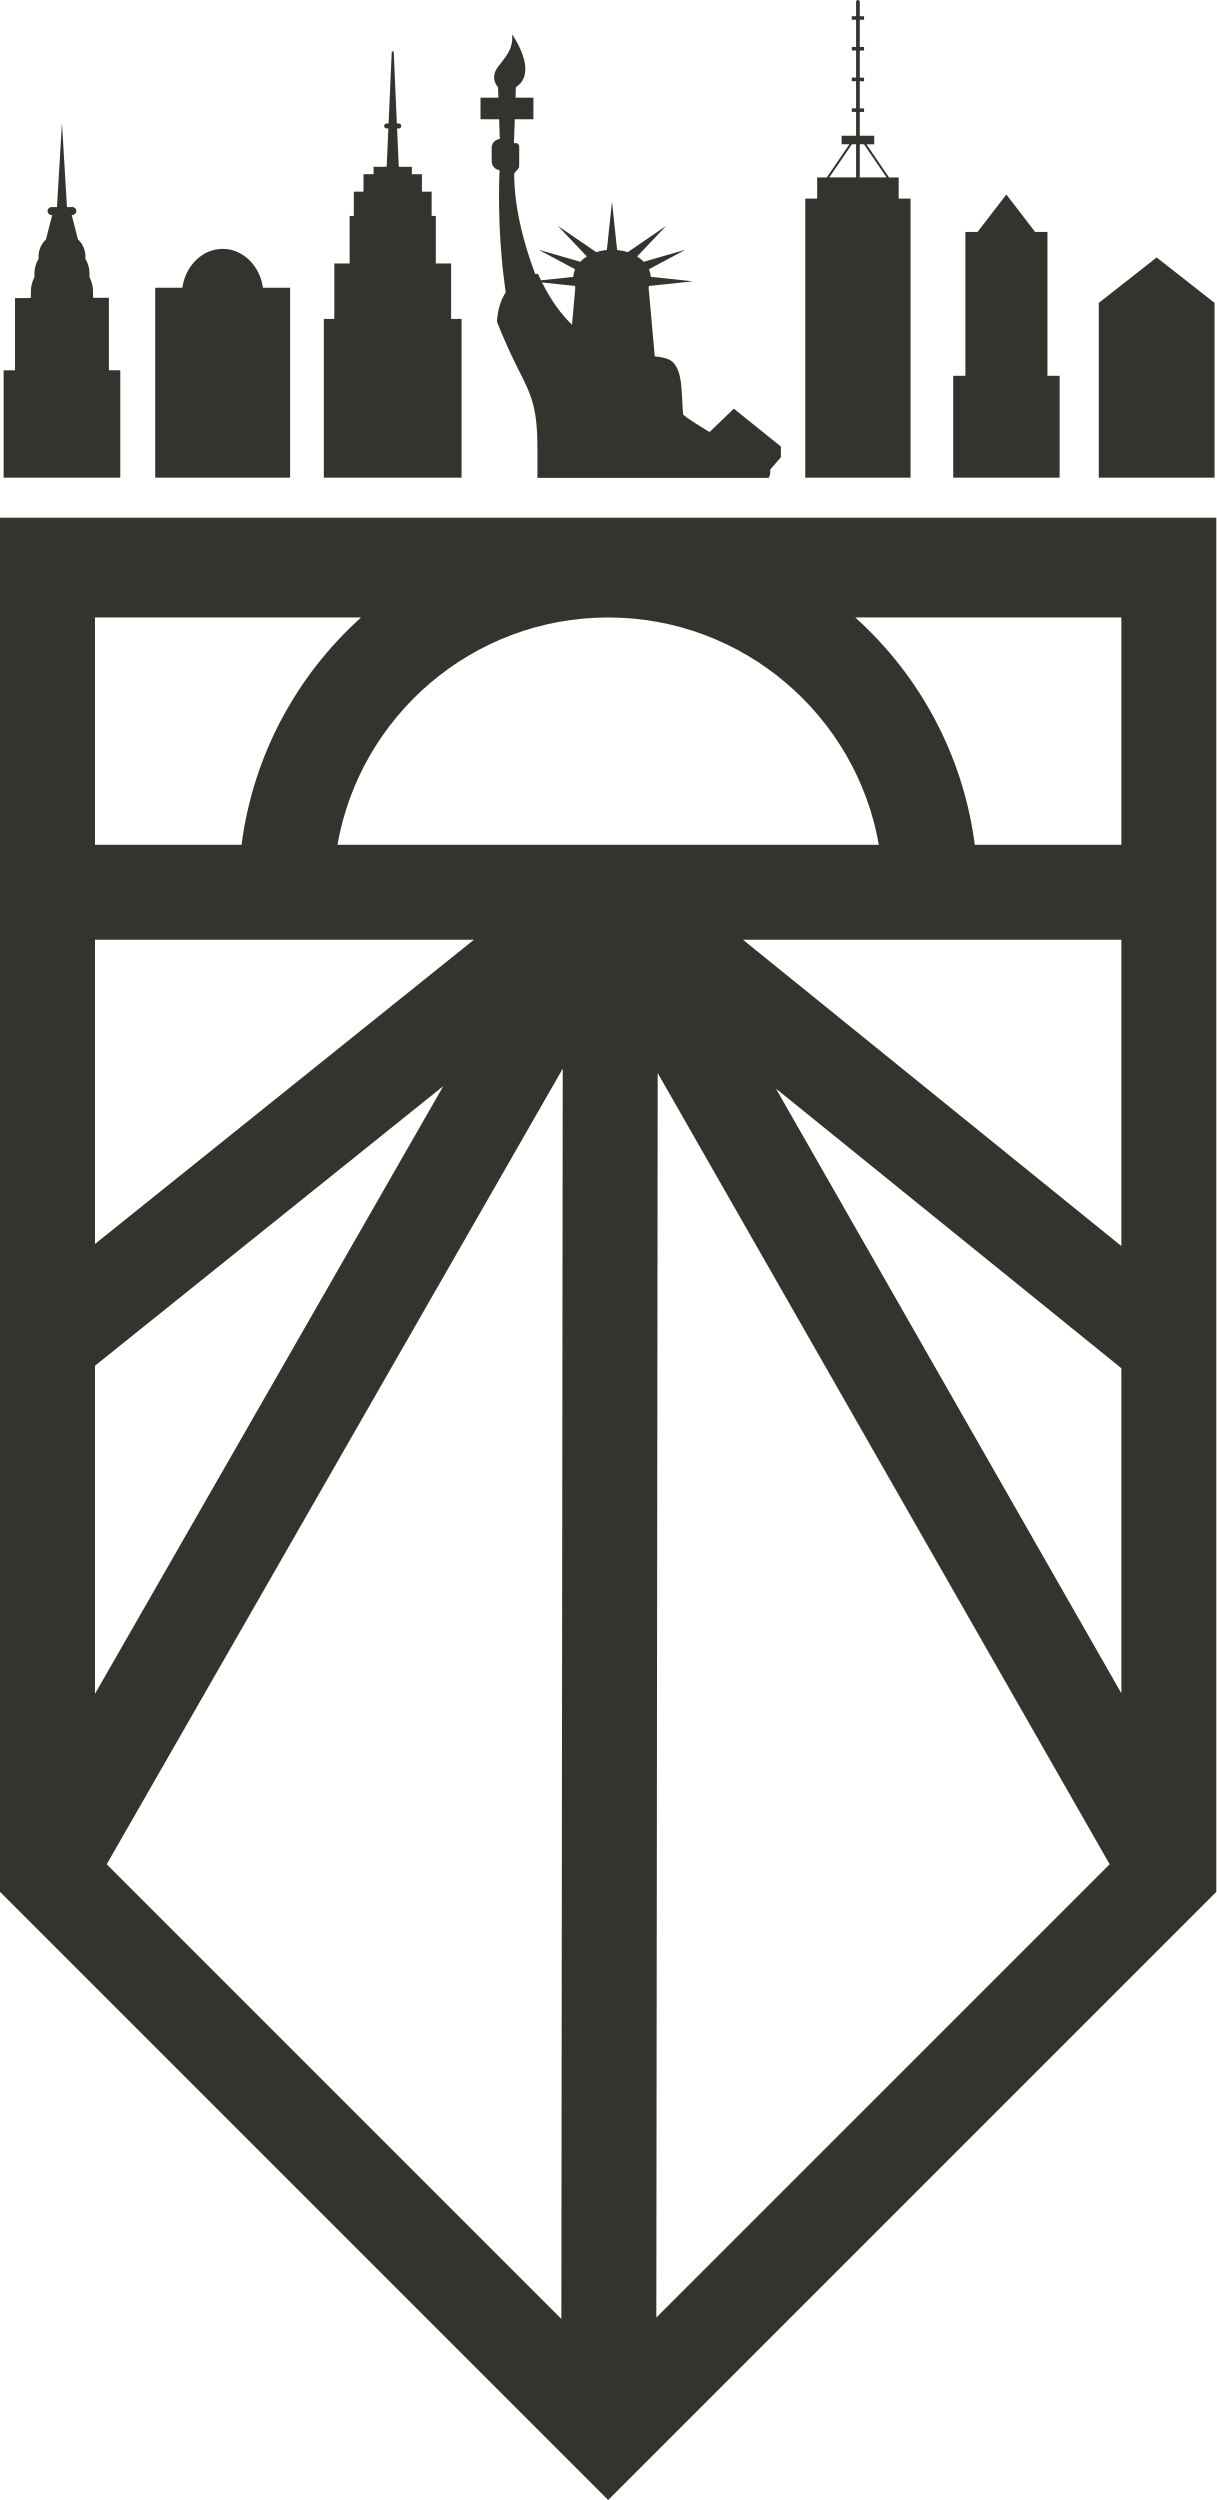
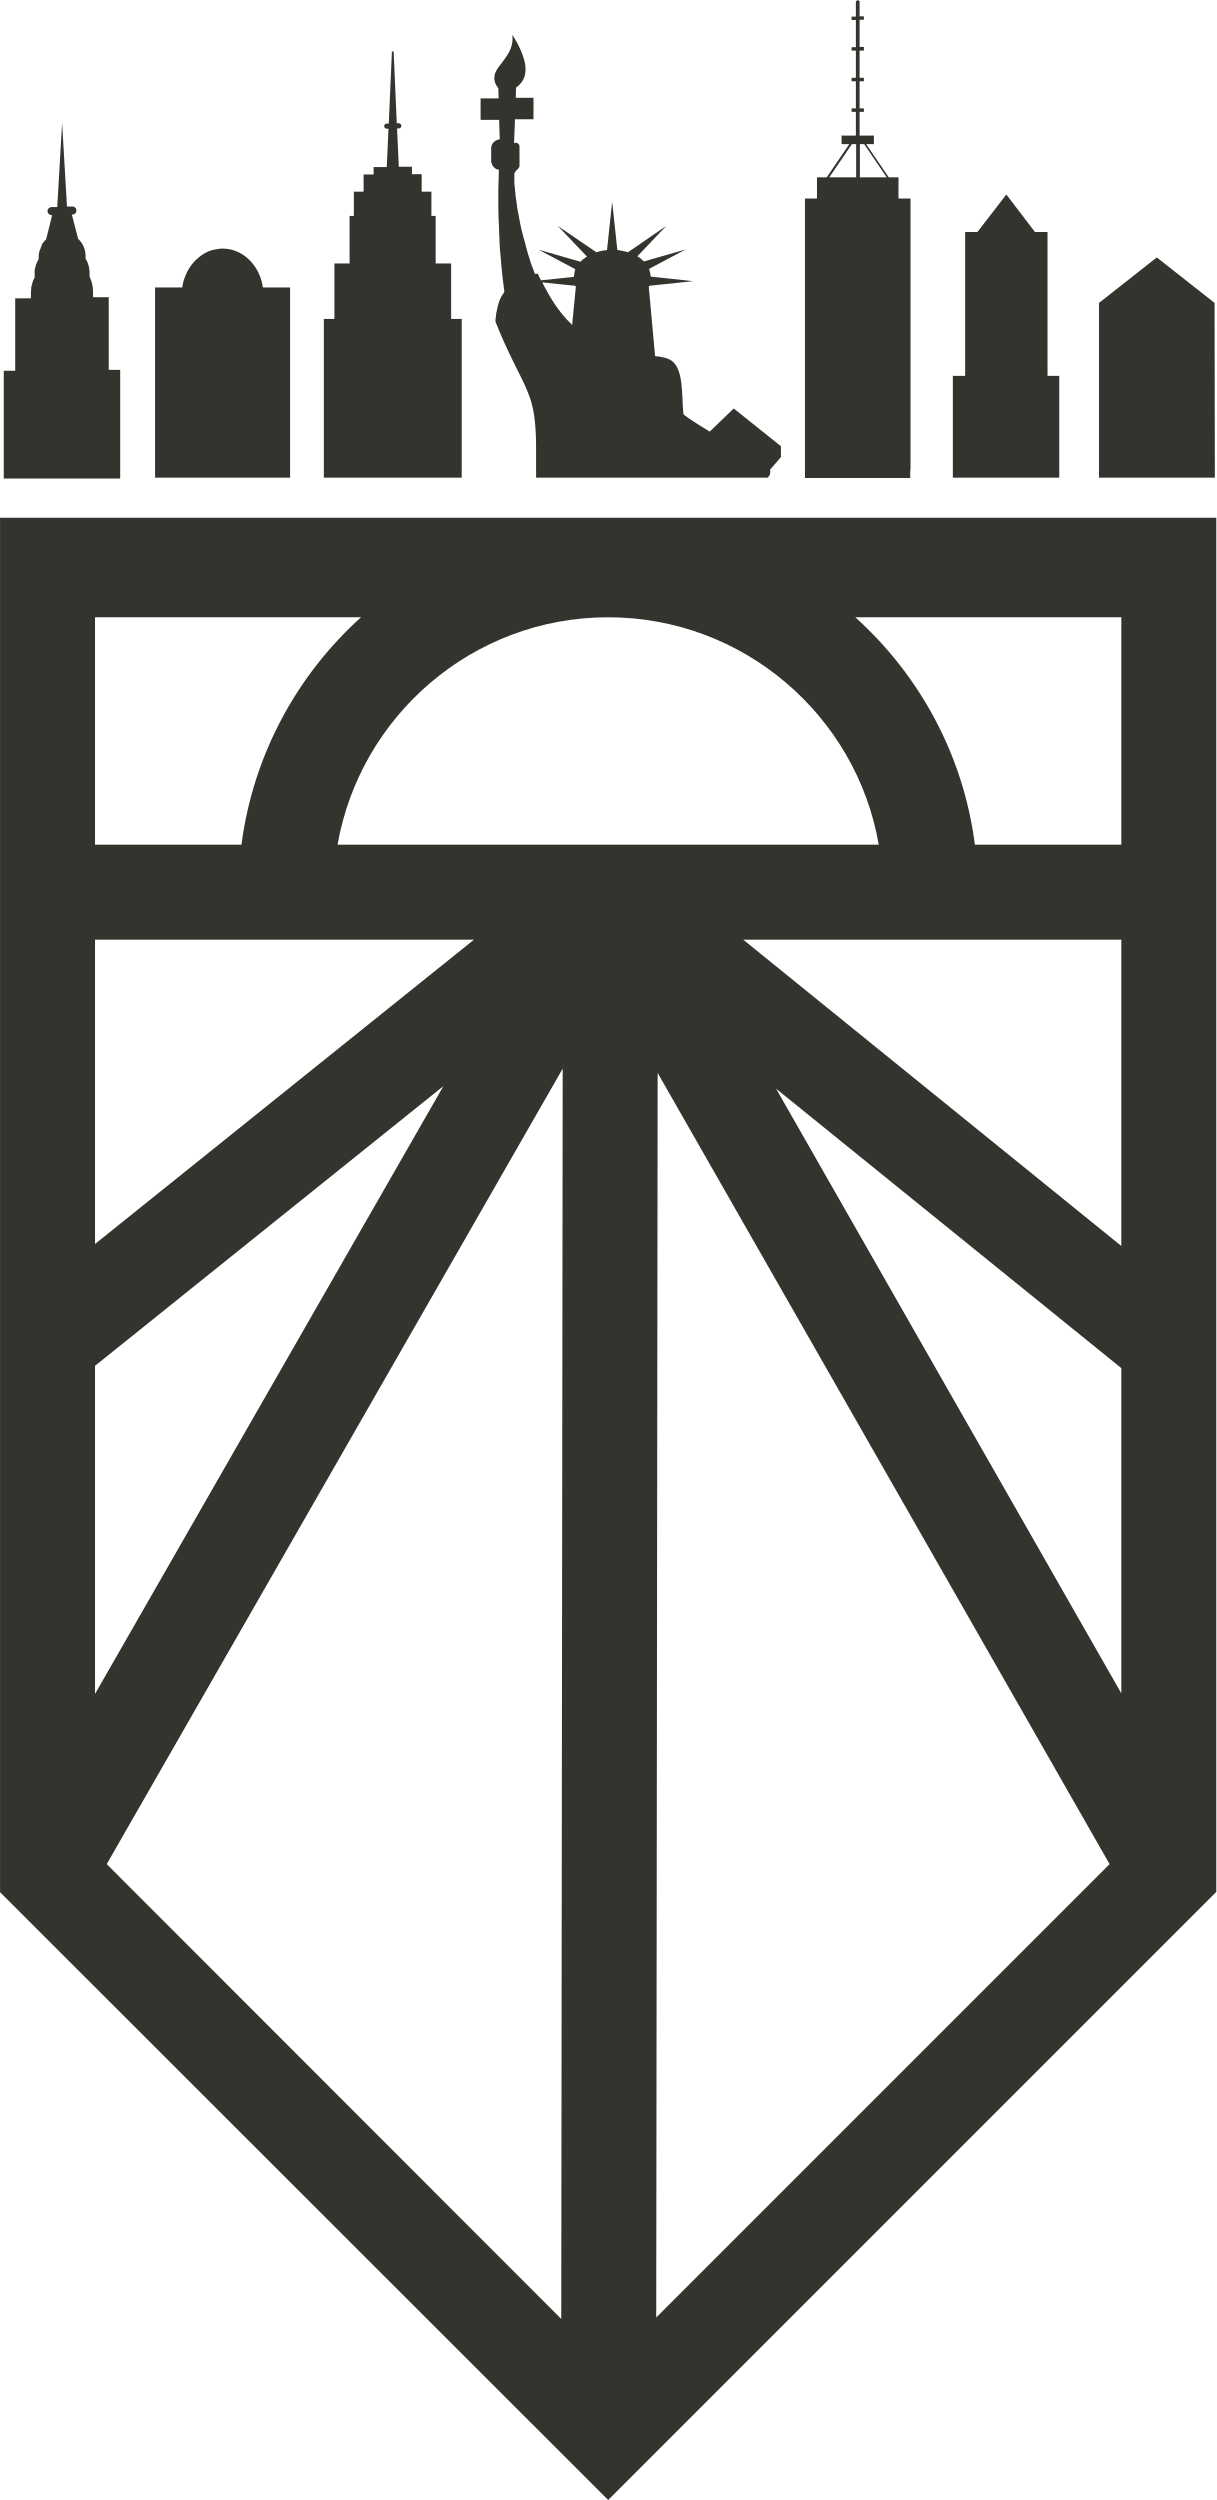
- <svg xmlns="http://www.w3.org/2000/svg" enable-background="new 0 0 425.23 874" viewBox="0 0 425.23 874">
-   <path d="m0 181v1.67 145.87 332.85l212.61 212.61 212.61-212.61v-332.85-145.87-1.67zm340.78 114.34c-4.04-31.39-19.36-59.29-41.78-79.47h93.03v79.47zm51.25 296.64-120.76-211.4 120.76 97.76zm-358.83-114.51 121.77-97.76-121.77 212.46zm163.53-103.86-.48 437.08-158.94-158.94zm33.2 1.53 158 276.6-158.48 158.47zm-111.95-79.8c7.88-45.09 47.32-79.47 94.63-79.47s86.75 34.38 94.63 79.47zm-84.78 0v-79.47h93.03c-22.42 20.18-37.74 48.08-41.78 79.47zm50.15 33.2h82.33l-132.48 106.35v-106.35zm308.68 107.08-132.28-107.08h82.13 50.15z" fill="#33342e" />
-   <path d="m300.58 50.43v11.6h9.37l-7.91-11.6z" fill="none" />
-   <path d="m289.92 62.03h9.37v-11.6h-1.47z" fill="none" />
-   <path d="m201.06 100.18c-.03-.08-.07-.15-.1-.23l-6.09-.64-5.37-.57c.38.75.76 1.47 1.14 2.18.05.1.1.19.16.29.38.69.77 1.36 1.15 2.01.04.06.07.12.11.18 2.53 4.2 5.19 7.52 7.92 10.15l1.18-13.17c-.04-.06-.07-.13-.1-.2z" fill="none" />
+ <svg xmlns="http://www.w3.org/2000/svg" enable-background="new 0 0 425.2 874" width="425.23" height="874" viewBox="0 0 425.2 874">
+   <path d="m0 181v1.7 145.9 332.9l212.6 212.5 212.6-212.6v-332.9-145.8-1.7zm340.8 114.3c-4-31.4-19.4-59.3-41.8-79.5h93v79.5zm51.2 296.7-120.7-211.4 120.7 97.7zm-358.8-114.5 121.8-97.8-121.8 212.5zm163.5-103.9-.5 437.1-158.9-159zm33.2 1.5 158 276.6-158.5 158.5zm-111.9-79.8c7.9-45.1 47.3-79.5 94.6-79.5s86.8 34.4 94.6 79.5zm-84.8 0v-79.5h93c-22.4 20.2-37.7 48.1-41.8 79.5zm50.2 33.2h82.3l-132.5 106.4v-106.4zm308.6 107.1-132.2-107.1h82.1 50.1z" fill="#33342e" />
+   <path d="m300.6 50.4v11.6h9.4l-8-11.6z" fill="none" />
+   <path d="m289.9 62h9.4v-11.6h-1.5z" fill="none" />
+   <path d="m201.1 100.2c0-.1-.1-.2-.1-.2l-6.1-.6-5.4-.6c.4.8.8 1.5 1.1 2.2.1.1.1.2.2.3.4.7.8 1.4 1.1 2 0 .1.1.1.1.2 2.5 4.2 5.2 7.5 7.9 10.2l1.2-13.2c0-.2 0-.2 0-.3z" fill="none" />
  <g fill="#33342e">
-     <path d="m157.71 111.5v-19.39h-5.35v-16.63h-1.46v-8.47h-3.39v-6.1h-3.52v-2.6h-4.58l-.59-13.39h.59c.49 0 .88-.4.88-.88 0-.49-.4-.88-.88-.88h-.67l-1.1-25.16h-.34-.34l-1.11 25.16h-.67c-.49 0-.88.4-.88.88 0 .49.4.88.88.88h.59l-.59 13.39h-4.58v2.6h-3.52v6.1h-3.39v8.47h-1.46v16.62h-5.35v19.39h-3.67v55.51h48.16v-55.5z" />
-     <path d="m424.61 110.33v-4.44l-20.24-15.89-20.24 15.89v4.44 56.67h40.48z" />
-     <path d="m42.05 160.93v-5.17-3.76-5.16-3.76-5.16-3.76-4.71h-3.98v-.09-25.17-.09l-5.44.01c-.03-.09-.07-.18-.1-.27v-1.9c0-1.82-.45-3.53-1.24-5.04v-1.34c0-1.84-.53-3.55-1.42-5.02v-.86c0-2.37-1.01-4.5-2.62-6l-2.18-8.51h.22c.77 0 1.39-.62 1.39-1.39s-.62-1.39-1.39-1.39h-1.89l-1.74-29.44-1.74 29.44h-1.89c-.38 0-.73.16-.99.41-.25.25-.41.6-.41.99 0 .38.16.73.41.99.25.25.6.41.99.41h.22l-.65 2.54-1.53 5.98c-.4.37-.76.78-1.08 1.23 0 0-.01.01-.01.01-.15.21-.29.43-.42.66-.01.02-.02.03-.03.05-.12.21-.23.43-.33.66-.01.03-.03.06-.04.09-.09.21-.17.42-.25.64-.02.05-.04.1-.05.14-.07.2-.12.41-.17.62-.02.07-.04.13-.05.19-.04.21-.07.42-.1.63-.01.07-.02.14-.03.21-.03.28-.05.57-.05.86v.86c-.31.51-.58 1.06-.8 1.63-.03.08-.06.15-.08.23-.05.15-.11.31-.15.46-.07.23-.13.45-.18.69-.02.09-.03.18-.05.27-.04.2-.07.4-.09.6-.01.09-.02.18-.03.27-.03.29-.04.57-.04.86v1.34.01c-.11.2-.21.41-.3.62-.06.13-.11.26-.17.4-.07.19-.14.38-.21.57-.05.14-.09.28-.13.42-.06.22-.12.44-.17.66-.02.09-.04.18-.06.27-.06.29-.1.59-.14.89-.01.07-.01.14-.02.22-.03.33-.05.65-.05.99v1.9c-.04.11-.08.22-.12.33l-5.42.01v25.26h-3.98v4.71 3.76 5.16 3.76 5.15 3.76 5.17 3.76 2.31h40.78v-2.32z" />
-     <path d="m366.19 131.39v-30.53-19.78h-4.26-.06l-10.05-13.08-10.06 13.08h-4.26v19.78 30.53h-4.26v35.61h37.21v-35.61z" />
-     <path d="m101.42 104.8v-1.65-2.55h-9.49c-1.08-7.7-6.99-13.6-14.09-13.6-.44 0-.88.02-1.32.07s-.86.11-1.28.2c-1.69.35-3.27 1.04-4.69 2s-2.69 2.2-3.74 3.64c-1.57 2.16-2.66 4.8-3.06 7.68h-9.49v2.55 1.65 2.55 59.66h47.16v-59.65z" />
-     <path d="m318.34 163.78v-4.35-.9-4.35-.9-4.35-.9-4.35-.9-4.35-.9-4.35-.9-4.35-.9-4.35-.9-4.35-.9-4.35-.9-4.35-.93-4.35-.9-4.35-.9-4.35-.9-4.35-.9-4.35-.9-4.35-.9-3.52-1.55h-4.16v-5.73-1.65h-3.36l-7.91-11.6h2.72v-2.99h-5.05v-8.32h1.5v-1.25h-1.5v-9.49h1.5v-1.25h-1.5v-9.49h1.5v-1.26h-1.5v-9.49h1.5v-1.25h-1.5v-5.01c0-.36-.29-.65-.65-.65-.18 0-.34.07-.46.19s-.19.28-.19.46v5.01h-1.5v1.25h1.5v9.49h-1.5v1.25h1.5v9.49h-1.5v1.25h1.5v9.49h-1.5v1.25h1.5v8.32h-5.05v2.99h2.72l-7.91 11.6h-3.36v1.65 5.73h-4.16v1.55 3.52.9 4.35.9 4.35.9 4.35.9 4.35.9 4.35.9 4.36.9 4.35.9 4.35.9 4.35.9 4.35.9 4.35.9 4.35.9 4.35.9 4.35.9 4.35.9 4.35.9 4.35.9 2.35h36.81v-2.31-.91zm-19.05-101.75h-9.37l7.91-11.6h1.46zm1.29 0v-11.6h1.46l7.91 11.6z" />
-     <path d="m269.21 164.25 3.79-4.4v-3.75l-16.45-13.22-16.45 15.82 7.96-7.66s-9.15-5.47-9.24-6.23c-.69-5.97.37-16.68-4.98-19.13-1.28-.59-2.95-.89-4.93-1.12l-2.17-24.16c.03-.07.07-.13.1-.2.03-.08.07-.15.1-.23l15.32-1.62-14.77-1.56c-.05-.92-.26-1.82-.63-2.66l12.75-6.82-14.55 4.2c-.67-.69-1.45-1.31-2.33-1.85l10.17-10.7-13.44 9.2c-1.16-.38-2.41-.63-3.72-.76l-1.79-16.93-1.79 16.93c-.65.06-1.29.16-1.9.28-.01 0-.01 0-.02 0-.62.13-1.22.28-1.8.47l-13.44-9.2 10.17 10.7c-.41.26-.8.53-1.17.82-.05.04-.1.08-.14.12-.36.29-.7.6-1.01.92l-14.55-4.2 12.75 6.82c-.06.13-.1.26-.15.4-.05.12-.09.25-.13.38-.05.17-.1.33-.14.5-.01.04-.02.09-.03.13-.09.41-.15.83-.17 1.26l-11.29 1.19c-.36-.74-.72-1.48-1.08-2.27 0 0-.03 0-.06 0 0 0 0 0-.01 0-.13 0-.44.02-.89.07-.34-.91-.66-1.81-.97-2.69-.03-.07-.05-.14-.08-.21-.29-.84-.57-1.66-.84-2.47-.04-.11-.07-.22-.11-.33-.26-.78-.5-1.55-.73-2.3-.04-.13-.08-.27-.12-.4-.22-.73-.43-1.44-.64-2.15-.04-.15-.09-.31-.13-.46-.19-.68-.38-1.35-.55-2.01-.04-.17-.09-.34-.13-.5-.17-.64-.32-1.26-.47-1.88-.04-.18-.09-.36-.13-.54-.14-.6-.28-1.18-.4-1.76-.04-.19-.08-.38-.12-.57-.12-.56-.23-1.1-.34-1.64-.04-.2-.08-.4-.11-.6-.1-.52-.19-1.03-.28-1.53-.04-.21-.07-.42-.1-.63-.08-.48-.16-.95-.23-1.42-.03-.22-.06-.44-.09-.66-.06-.44-.12-.88-.18-1.3-.03-.24-.05-.47-.08-.7-.05-.4-.09-.8-.13-1.18-.03-.26-.05-.51-.07-.77-.03-.35-.07-.7-.09-1.04-.02-.29-.04-.57-.06-.86s-.04-.59-.06-.88c-.02-.34-.03-.66-.04-.99-.01-.22-.02-.45-.03-.68-.02-.54-.03-1.07-.03-1.59 0 0 0 0 0-.01-.01-.89 1.33-1.65 1.67-2.46.05-.12.08-.23.08-.35 0-.75 0-4.35 0-5.82v-.01c0-.02.01-.03.01-.04v-1.09c0-.71-.57-1.28-1.28-1.28-.14 0-.27.03-.4.08-.06.02-.11.04-.16.06l.26-7.64.03-.8h6.51v-7.55h-6.25l.12-3.64c2.54-1.66 3.37-4.08 3.3-6.63-.03-1.28-.29-2.58-.67-3.84-1.28-4.28-3.95-8-3.95-8 .09.9.08 1.72-.01 2.48-.4 3.3-2.37 5.55-4.9 8.85-.58.76-.95 1.49-1.16 2.17-.14.45-.21.88-.22 1.29-.09 2.23 1.38 3.69 1.38 3.69l.12 3.64h-6.25v7.55h6.51l.02.63.21 6.24c-.4.04-.77.15-1.12.32-.17.08-.32.18-.47.29-.01.01-.03.02-.04.03-.13.1-.26.21-.37.34-.03.03-.05.07-.08.1-.09.11-.18.22-.26.34-.04.06-.07.13-.11.2-.06.1-.11.2-.16.31-.04.1-.07.22-.1.33-.02.08-.05.16-.07.24-.04.2-.06.4-.06.62v4.67c0 .21.02.41.06.61.02.08.04.15.07.23.03.11.06.23.1.33s.09.19.14.29c.04.07.07.15.12.22.07.11.15.21.23.31.03.04.07.09.1.13.1.11.21.21.33.31.02.02.05.04.07.06.13.1.28.19.43.28.01.01.02.01.03.02.16.09.33.16.51.21.18.06.37.1.56.12-.09 2.31-.15 4.57-.17 6.77v.16c-.01 1.02-.01 2.02-.01 3.01v.32c0 1.02.01 2.03.03 3.03v.01c.03 2.09.09 4.11.17 6.07v.07c.04.91.08 1.81.13 2.69.01.11.01.21.02.32.05.85.1 1.68.15 2.49 0 .06.01.11.01.17.12 1.79.25 3.51.39 5.14v.02c.07.78.14 1.53.21 2.27.01.1.02.21.03.31.07.67.13 1.33.2 1.97.01.08.02.15.02.23.24 2.17.49 4.14.73 5.9 0 .03.01.06.01.09.08.58.16 1.13.24 1.66-.19.29-.37.59-.55.91-.02.03-.04.06-.05.1-.16.29-.31.58-.46.89-.03.06-.06.13-.09.19-.13.28-.26.58-.38.88-.04.09-.07.18-.11.27-.11.28-.21.58-.31.88-.04.12-.08.24-.12.36-.09.29-.17.59-.25.89-.04.14-.08.28-.11.43-.07.3-.13.61-.2.93-.03.16-.07.31-.09.47-.06.34-.11.69-.15 1.04-.02.15-.05.3-.06.46-.06.51-.11 1.04-.14 1.59 0 0 .2.53.58 1.45 1.03 2.55 3.36 8.13 6.35 14.14.27.55.55 1.1.83 1.65 1.97 3.86 3.44 6.87 4.47 10.2 1.32 4.28 1.92 9.08 1.92 16.89v10.26h80.86c.52-.9.69-1.89.47-2.81zm-69.24-50.7c-2.72-2.64-5.39-5.95-7.92-10.15-.04-.06-.07-.12-.11-.18-.39-.65-.77-1.32-1.15-2.01-.05-.1-.1-.19-.16-.29-.38-.7-.76-1.43-1.14-2.18l5.37.57 6.09.64c.03.08.07.16.1.23s.06.13.09.2z" />
+     <path d="m157.7 111.5v-19.4h-5.4v-16.6h-1.5v-8.5h-3.4v-6.1h-3.4v-2.6h-4.6l-.6-13.4h.6c.5 0 .9-.4.9-.9s-.4-.9-.9-.9h-.7l-1.1-25.1h-.3-.3l-1.1 25.2h-.7c-.5 0-.9.4-.9.9s.4.9.9.9h.6l-.6 13.4h-4.6v2.6h-3.5v6h-3.4v8.5h-1.5v16.6h-5.3v19.4h-3.7v55.5h48.2v-55.5z" />
+     <path d="m424.6 110.3v-4.4l-20.2-15.9-20.2 15.9v4.4 56.7h40.5z" />
+     <path d="m42 160.9v-5.2-3.7-5.2-3.8-5.2-3.8-4.7h-4v-.1-25.2-.1h-5.4c0-.1-.1-.2-.1-.3v-1.9c0-1.8-.5-3.5-1.2-5v-1.3c0-1.8-.5-3.6-1.4-5v-.9c0-2.4-1-4.5-2.6-6l-2.2-8.5h.2c.8 0 1.4-.6 1.4-1.4s-.6-1.4-1.4-1.4h-1.9l-1.7-29.2-1.7 29.4h-2c-.4 0-.7.2-1 .4-.2.2-.4.6-.4 1s.2.7.4 1c.2.2.6.4 1 .4h.2l-.6 2.5-1.5 6c-.4.4-.8.8-1.1 1.2-.1.2-.3.4-.4.7v.1c-.1.2-.2.4-.3.7v.1c-.1.2-.2.4-.2.6 0 .1 0 .1-.1.1-.1.2-.1.4-.2.6 0 .1 0 .1-.1.2 0 .2-.1.4-.1.6v.2c0 .3-.1.6-.1.9v.9c-.3.5-.6 1.1-.8 1.6 0 .1-.1.2-.1.2-.1.2-.1.3-.1.5-.1.2-.1.4-.2.7 0 .1 0 .2-.1.3 0 .2-.1.4-.1.6v.3.9 1.3c-.1.2-.2.4-.3.6-.1.1-.1.3-.2.4-.1.2-.1.4-.2.6-.1.1-.1.3-.1.4-.1.2-.1.4-.2.7 0 .1 0 .2-.1.3-.1.3-.1.6-.1.9v.2c0 .3-.1.7-.1 1v1.9c0 .1-.1.2-.1.3h-5.4v25.3h-4v4.7 3.8 5.2 3.8 5.1 3.8 5.2 3.8 2.3h40.7v-2.3z" />
+     <path d="m366.2 131.4v-30.5-19.8h-4.3-.1l-10-13.1-10.1 13.1h-4.3v19.8 30.5h-4.3v35.6h37.2v-35.6z" />
+     <path d="m101.4 104.8v-1.7-2.6h-9.5c-1.1-7.7-7-13.6-14.1-13.6-.4 0-.9 0-1.3.1s-.9.1-1.3.2c-1.7.3-3.3 1-4.7 2s-2.7 2.2-3.7 3.6c-1.6 2.2-2.7 4.8-3.1 7.7h-9.5v2.6 1.7 2.6 59.6h47.2v-59.7z" />
+     <path d="m318.3 163.8v-4.4-.9-4.4-.9-4.4-.8-4.4-.9-4.4-.9-4.4-.9-4.3-.8-4.3-.9-4.3-.9-4.3-.9-4.3-1.1-4.3-.9-4.3-.9-4.3-.9-4.3-1.1-4.3-.9-4.3-.9-3.6-1.6h-4.2v-5.7-1.7h-3.4l-7.9-11.6h2.7v-3h-5v-8.3h1.5v-1.2h-1.5v-9.5h1.5v-1.2h-1.5v-9.5h1.5v-1.3h-1.5v-9.5h1.5v-1.2h-1.5v-5c0-.4-.3-.6-.6-.6-.2 0-.3.1-.5.2s-.2.3-.2.5v5h-1.5v1.2h1.5v9.5h-1.5v1.2h1.5v9.5h-1.5v1.2h1.5v9.5h-1.5v1.2h1.5v8.3h-5v3h2.7l-7.9 11.6h-3.4v1.7 5.7h-4.2v1.6 3.5.9 4.3.9 4.4.9 4.3.9 4.3.9 4.3.9 4.4.9 4.3.9 4.3.9 4.3.9 4.3.9 4.4.9 4.4.9 4.4.9 4.4.9 4.4.9 4.4.9 4.4.9 2.4h36.8v-2.3zm-19-101.8h-9.4l7.9-11.6h1.5zm1.3 0v-11.6h1.5l7.9 11.6z" />
+     <path d="m269.2 164.2 3.8-4.4v-3.8l-16.5-13.2-16.4 15.8 8-7.7s-9.1-5.5-9.2-6.2c-.7-6 .4-16.7-5-19.1-1.3-.6-2.9-.9-4.9-1.1l-2.2-24.2c0-.1.1-.1.1-.2s.1-.2.1-.2l15.3-1.6-14.8-1.6c-.1-.9-.3-1.8-.6-2.7l12.8-6.8-14.6 4.2c-.7-.7-1.4-1.3-2.3-1.8l10.1-10.6-13.4 9.2c-1.2-.4-2.4-.6-3.7-.8l-1.8-16.9-1.8 16.9c-.6.1-1.3.2-1.9.3-.6.1-1.2.3-1.8.5l-13.5-9.2 10.2 10.7c-.4.3-.8.5-1.2.8-.1 0-.1.1-.1.1-.4.3-.7.6-1 .9l-14.6-4.2 12.8 6.8c-.1.1-.1.3-.1.4-.1.1-.1.2-.1.4-.1.2-.1.3-.1.5v.1c-.1.4-.1.8-.2 1.3l-11.5 1.2c-.4-.7-.7-1.5-1.1-2.3 0 0 0 0-.1 0-.1 0-.4 0-.9.1-.3-.9-.7-1.8-1-2.7 0-.1-.1-.1-.1-.2-.3-.8-.6-1.7-.8-2.5 0-.1-.1-.2-.1-.3-.3-.8-.5-1.6-.7-2.3 0-.1-.1-.3-.1-.4-.2-.7-.4-1.4-.6-2.2 0-.2-.1-.3-.1-.5-.2-.7-.4-1.3-.6-2 0-.2-.1-.3-.1-.5-.2-.6-.3-1.3-.5-1.9 0-.2-.1-.4-.1-.5-.1-.6-.3-1.2-.4-1.8 0-.2-.1-.4-.1-.6-.1-.6-.2-1.1-.3-1.6 0-.2-.1-.4-.1-.6-.1-.5-.2-1-.3-1.5 0-.2-.1-.4-.1-.6-.1-.5-.2-.9-.2-1.4 0-.2-.1-.4-.1-.7-.1-.4-.1-.9-.2-1.3 0-.2-.1-.5-.1-.7-.1-.4-.1-.8-.1-1.2 0-.3-.1-.5-.1-.8s-.1-.7-.1-1 0-.6-.1-.9 0-.6-.1-.9c0-.3 0-.7 0-1 0-.2 0-.5 0-.7 0-.5 0-1.1 0-1.6 0-.9 1.3-1.7 1.7-2.5.1-.1.1-.2.1-.3 0-.8 0-4.3 0-5.8v-1.1c0-.7-.6-1.3-1.3-1.3-.1 0-.3 0-.4.1-.1 0-.1 0-.2.1l.3-7.6v-.8h6.5v-7.5h-6.2l.1-3.6c2.5-1.7 3.4-4.1 3.3-6.6 0-1.3-.3-2.6-.7-3.8-1.3-4.3-3.9-8-3.9-8 .1.9.1 1.7 0 2.5-.4 3.3-2.4 5.5-4.9 8.9-.6.8-.9 1.5-1.2 2.2-.1.5-.2.9-.2 1.3-.1 2.2 1.4 3.7 1.4 3.7l.1 3.6h-6.3v7.5h6.5v.6l.2 6.2c-.4 0-.8.2-1.1.3-.2.1-.3.2-.5.3-.1.1-.3.2-.4.3 0 0-.1.1-.1.1-.1.1-.2.2-.3.3 0 .1-.1.1-.1.2-.1.1-.1.2-.2.3 0 .1-.1.2-.1.3s-.1.2-.1.2c0 .2-.1.4-.1.6v4.7c0 .2 0 .4.1.6 0 .1 0 .2.1.2 0 .1.1.2.1.3s.1.2.1.3.1.2.1.2c.1.1.1.2.2.3 0 0 .1.1.1.1.1.1.2.2.3.3 0 0 .1 0 .1.1.1.1.3.2.4.3.2.1.3.2.5.2.2.1.4.1.6.1-.1 2.3-.1 4.6-.2 6.8v.2 3 .3 3c0 2.1.1 4.1.2 6.1v.1c0 .9.1 1.8.1 2.7v.3c.1.8.1 1.7.1 2.5v.2c.1 1.8.2 3.5.4 5.1.1.8.1 1.5.2 2.3v.3c.1.7.1 1.3.2 2v.2c.2 2.2.5 4.1.7 5.9v.1c.1.6.2 1.1.2 1.7-.2.3-.4.6-.6.9 0 0 0 .1-.1.1-.2.3-.3.6-.5.9 0 .1-.1.1-.1.2-.1.3-.3.6-.4.9 0 .1-.1.2-.1.3-.1.3-.2.6-.3.9 0 .1-.1.2-.1.4-.1.3-.2.6-.2.9 0 .1-.1.3-.1.4-.1.3-.1.6-.2.9 0 .2-.1.3-.1.5-.1.3-.1.7-.1 1 0 .2-.1.3-.1.5-.1.5-.1 1-.1 1.6 0 0 .2.5.6 1.4 1 2.6 3.4 8.1 6.4 14.1.3.6.6 1.1.8 1.6 2 3.9 3.4 6.9 4.5 10.2 1.3 4.3 1.9 9.1 1.9 16.9v10.3h80.9c1-.8 1.1-1.8.9-2.8zm-69.2-50.6c-2.7-2.6-5.4-5.9-7.9-10.2 0-.1-.1-.1-.1-.2-.4-.7-.8-1.3-1.1-2-.1-.1-.1-.2-.2-.3-.4-.7-.8-1.4-1.1-2.2l5.4.6 6.1.6c0 .1.1.2.1.2s.1.1.1.2z" />
  </g>
</svg>
